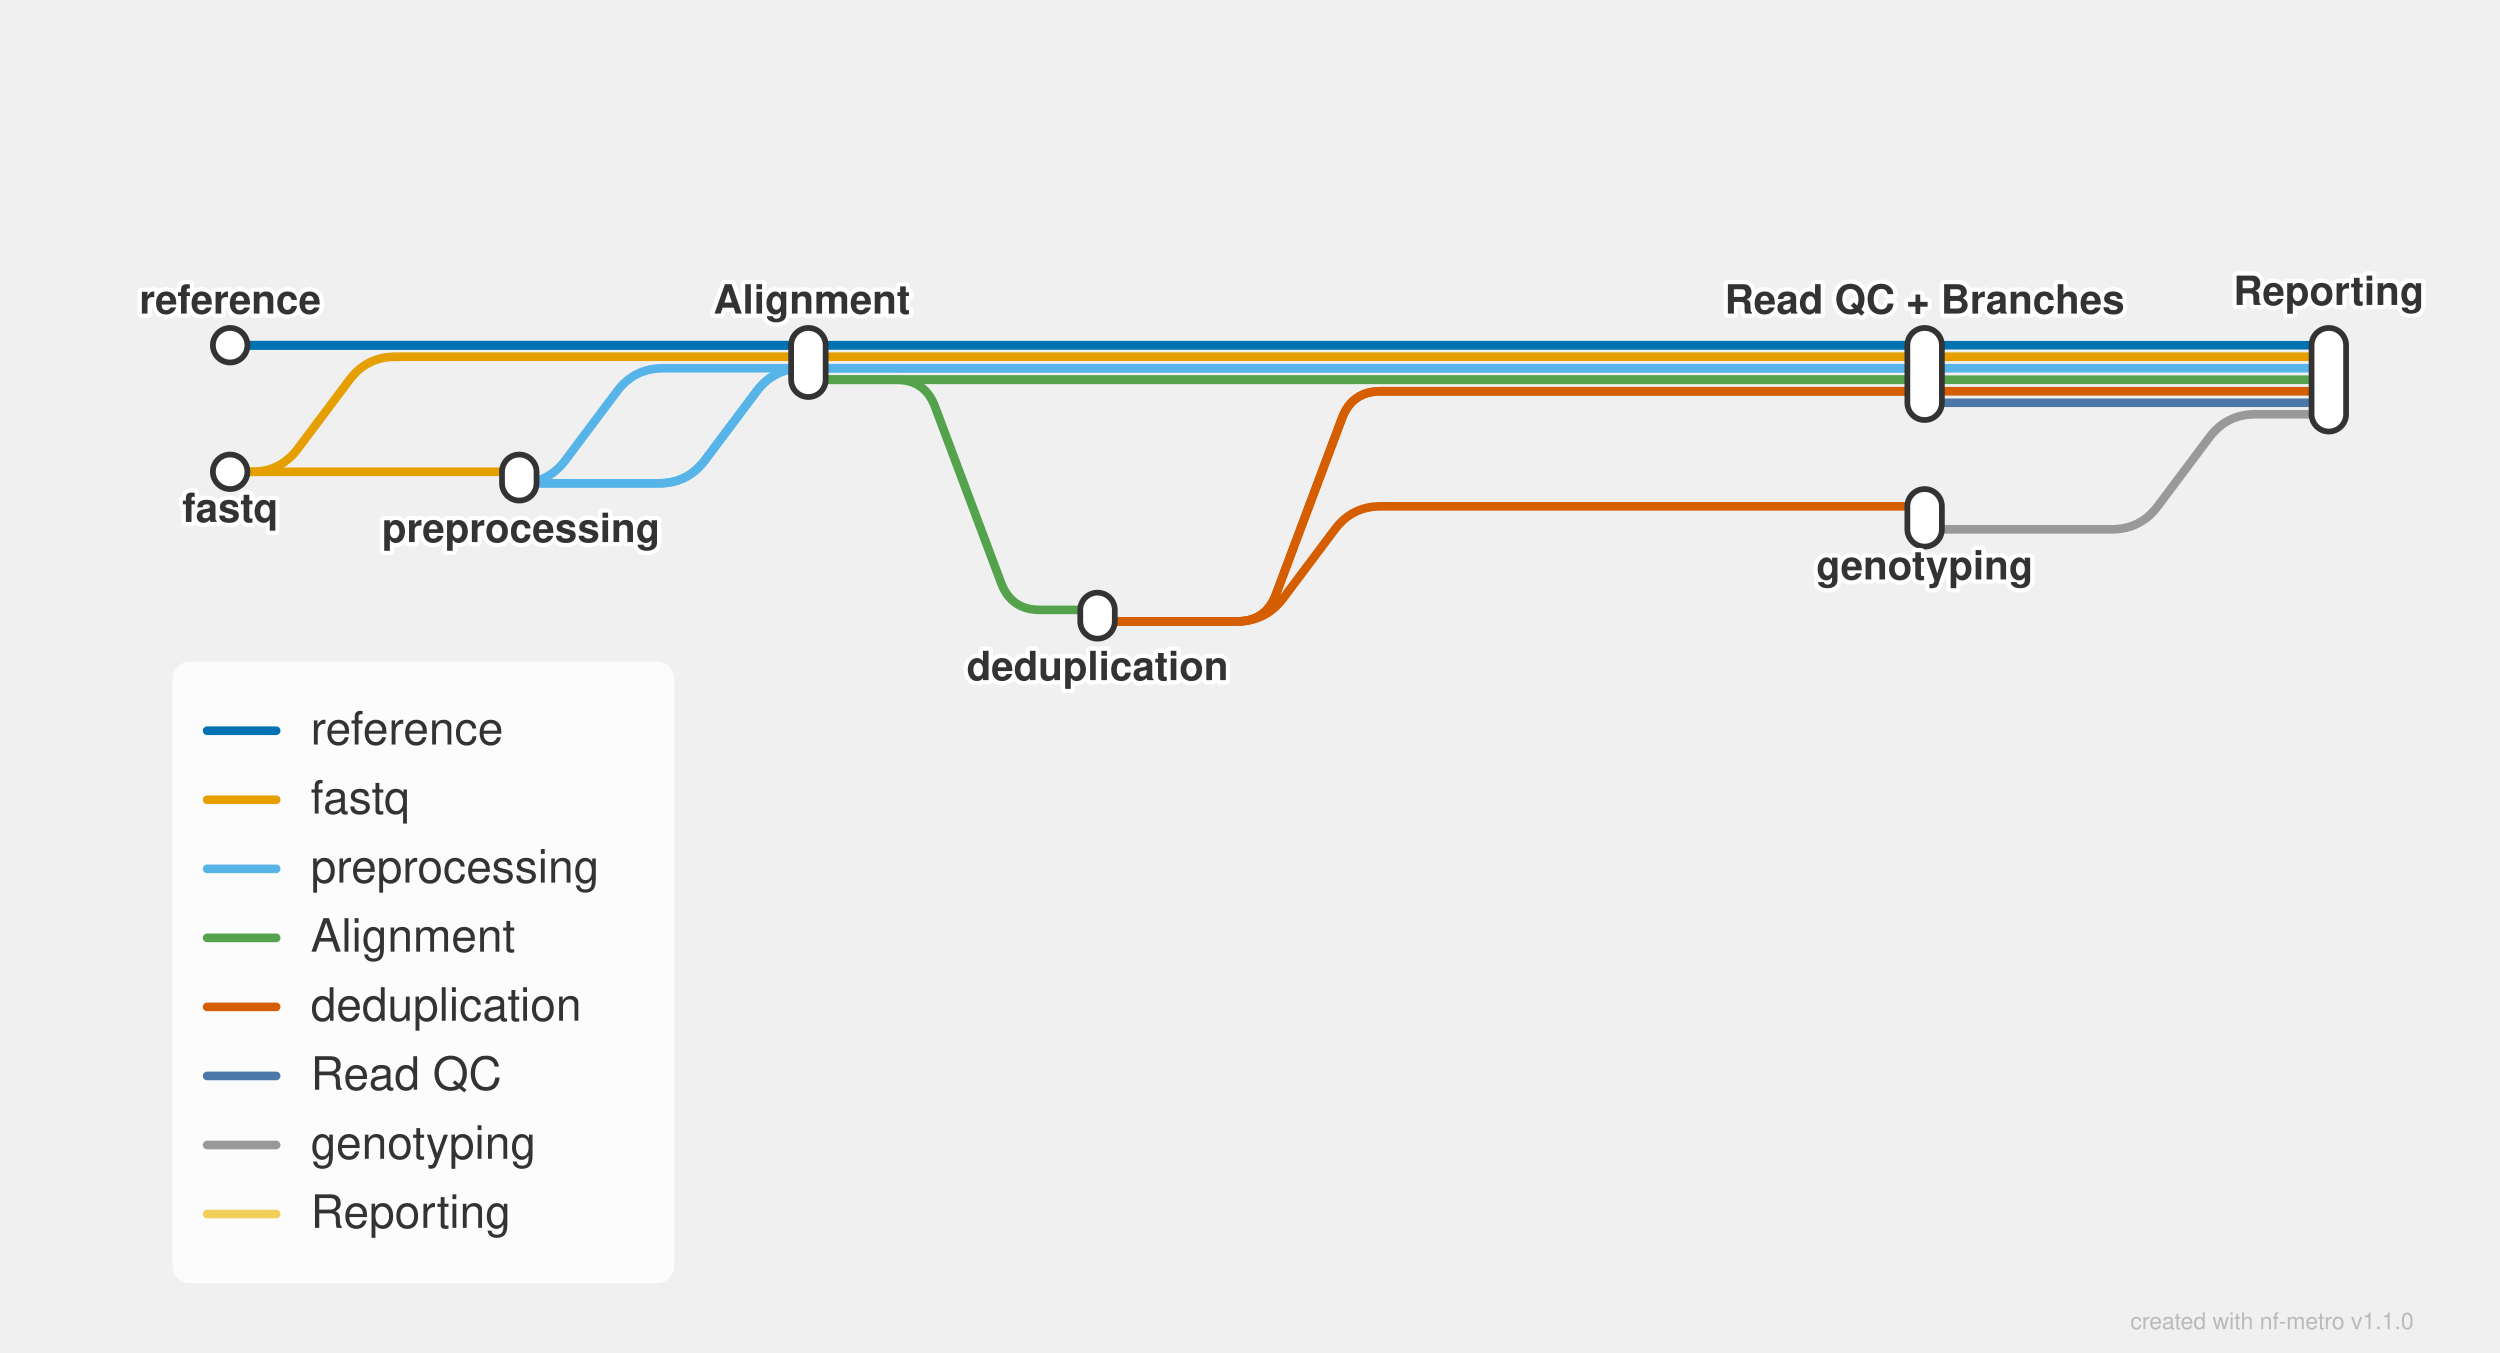
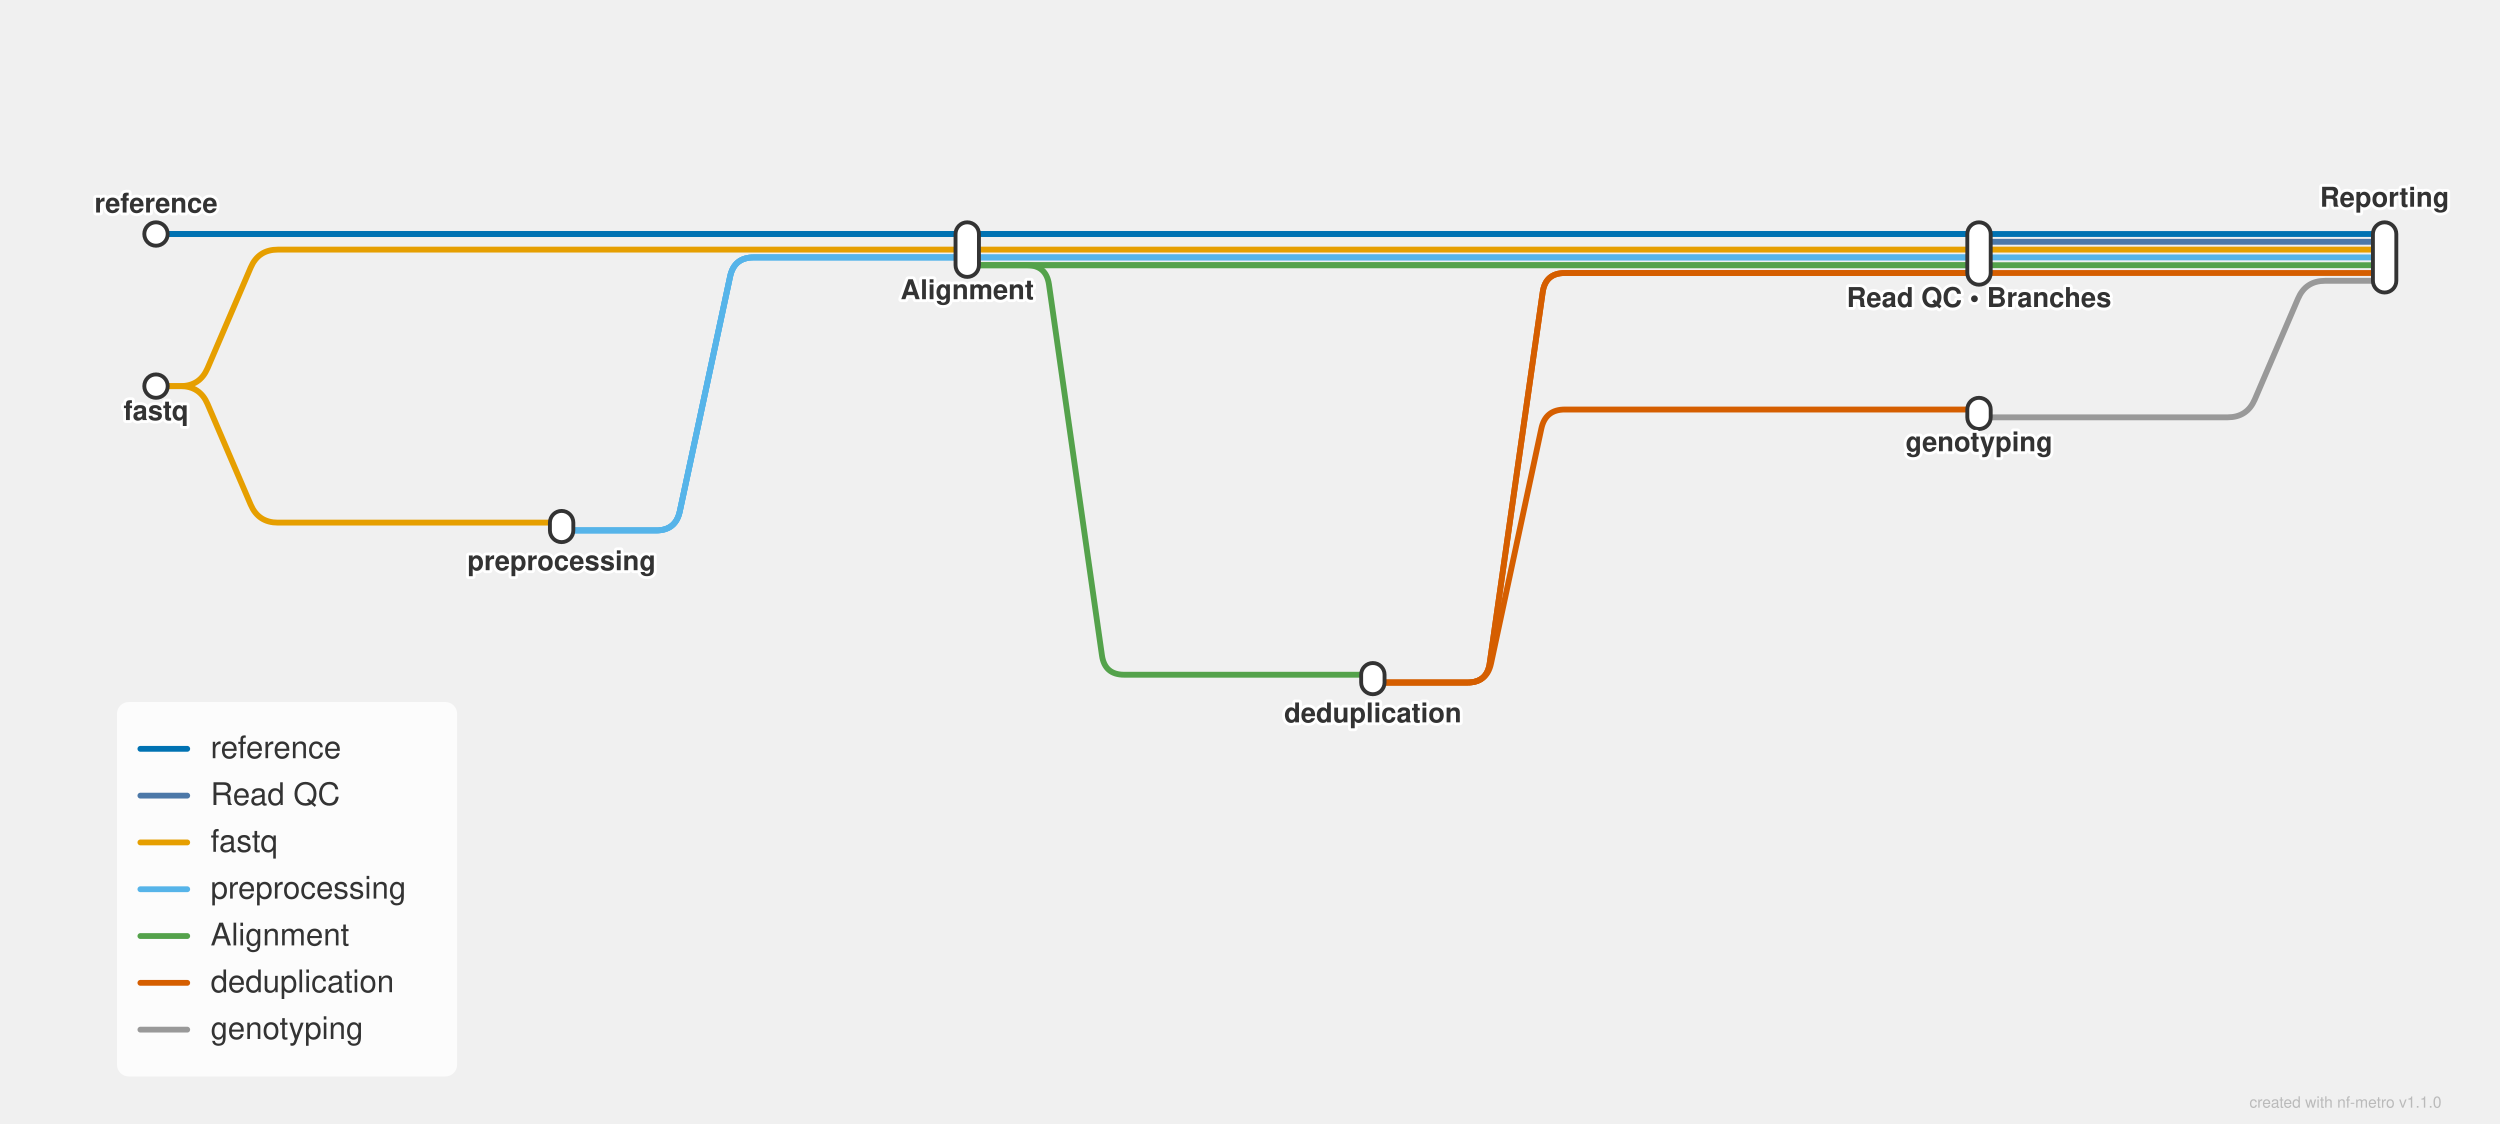
- <svg xmlns="http://www.w3.org/2000/svg" width="869" height="470" viewBox="0 0 869 470">
+ <svg xmlns="http://www.w3.org/2000/svg" width="1282" height="576" viewBox="0 0 1282 576">
  <defs>
</defs>
  <style>.nf-metro-title { fill: var(--nfm-map-title-color, #111111); }
.nf-metro-station-label { fill: var(--nfm-map-label-color, #333333); }
.nf-metro-section-box { fill: var(--nfm-map-section-fill, #ededed); stroke: var(--nfm-map-section-stroke, #e6e6e6); }
.nf-metro-section-label { fill: var(--nfm-map-section-label-color, #666666); }
.nf-metro-group-label { fill: var(--nfm-map-section-label-color, #666666); }
.nf-metro-group-underline { stroke: var(--nfm-map-section-label-color, #666666); }
.nf-metro-legend-bg { fill: var(--nfm-map-legend-bg, rgba(255, 255, 255, 0.8)); }
.nf-metro-legend-text { fill: var(--nfm-map-legend-text-color, #333333); }
.nf-metro-marker-stroke { stroke: var(--nfm-map-marker-stroke, #333333); }
.nf-metro-label-halo { fill: var(--nfm-map-bg, #ffffff); stroke: var(--nfm-map-bg, #ffffff); }</style>
  <style>@media (prefers-color-scheme: dark) {
    .nf-metro-section-label { fill: #d0d0d0; }
    .nf-metro-section-num-circle { fill: #777777; }
    .nf-metro-title { fill: #ffffff; }
}
</style>
-   <path d="M669.0,184.0 L734.0,184.0 Q744.0,184.0,750.0,176.0 L768.0,152.0 Q774.0,144.0,784.0,144.0 L809.5,144.0" stroke="#999999" stroke-width="3.0" fill="none" stroke-linecap="round" stroke-linejoin="round" class="metro-line-genotyping" data-line-id="genotyping" />
-   <path d="M669.0,140.0 L809.5,140.0" stroke="#4C78A8" stroke-width="3.0" stroke-linecap="round" class="metro-line-qc" data-line-id="qc" />
-   <path d="M381.5,216.0 L430.0,216.0 Q440.0,216.0,443.511,206.637 L466.489,145.363 Q470.0,136.0,480.0,136.0 L669.0,136.0" stroke="#D55E00" stroke-width="3.0" fill="none" stroke-linecap="round" stroke-linejoin="round" class="metro-line-deduplication" data-line-id="deduplication" />
-   <path d="M381.5,216.0 L430.0,216.0 Q440.0,216.0,446.0,208.0 L464.0,184.0 Q470.0,176.0,480.0,176.0 L669.0,176.0" stroke="#D55E00" stroke-width="3.0" fill="none" stroke-linecap="round" stroke-linejoin="round" class="metro-line-deduplication" data-line-id="deduplication" />
-   <path d="M381.5,216.0 L430.0,216.0 Q440.0,216.0,443.511,206.637 L466.489,145.363 Q470.0,136.0,480.0,136.0 L809.5,136.0" stroke="#D55E00" stroke-width="3.0" fill="none" stroke-linecap="round" stroke-linejoin="round" class="metro-line-deduplication" data-line-id="deduplication" />
-   <path d="M281.0,132.0 L669.0,132.0" stroke="#54A24B" stroke-width="3.0" stroke-linecap="round" class="metro-line-align" data-line-id="align" />
-   <path d="M281.0,132.0 L311.5,132.0 Q321.5,132.0,325.011,141.363 L347.989,202.637 Q351.5,212.0,361.5,212.0 L381.5,212.0" stroke="#54A24B" stroke-width="3.0" fill="none" stroke-linecap="round" stroke-linejoin="round" class="metro-line-align" data-line-id="align" />
-   <path d="M281.0,132.0 L809.5,132.0" stroke="#54A24B" stroke-width="3.0" stroke-linecap="round" class="metro-line-align" data-line-id="align" />
-   <path d="M180.5,168.0 L229.0,168.0 Q239.0,168.0,245.0,160.0 L263.0,136.0 Q269.0,128.0,279.0,128.0 L669.0,128.0" stroke="#56B4E9" stroke-width="3.0" fill="none" stroke-linecap="round" stroke-linejoin="round" class="metro-line-preprocessing" data-line-id="preprocessing" />
-   <path d="M180.5,168.0 L180.5,168.0 Q190.5,168.0,196.5,160.0 L214.5,136.0 Q220.5,128.0,230.5,128.0 L281.0,128.0" stroke="#56B4E9" stroke-width="3.0" fill="none" stroke-linecap="round" stroke-linejoin="round" class="metro-line-preprocessing" data-line-id="preprocessing" />
-   <path d="M180.5,168.0 L229.0,168.0 Q239.0,168.0,245.0,160.0 L263.0,136.0 Q269.0,128.0,279.0,128.0 L809.5,128.0" stroke="#56B4E9" stroke-width="3.0" fill="none" stroke-linecap="round" stroke-linejoin="round" class="metro-line-preprocessing" data-line-id="preprocessing" />
-   <path d="M80.0,164.0 L180.5,164.0" stroke="#E69F00" stroke-width="3.0" stroke-linecap="round" class="metro-line-fastq" data-line-id="fastq" />
-   <path d="M80.0,164.0 L87.5,164.0 Q97.5,164.0,103.5,156.0 L121.5,132.0 Q127.5,124.0,137.5,124.0 L809.5,124.0" stroke="#E69F00" stroke-width="3.0" fill="none" stroke-linecap="round" stroke-linejoin="round" class="metro-line-fastq" data-line-id="fastq" />
-   <path d="M80.0,120.0 L669.0,120.0" stroke="#0072B2" stroke-width="3.0" stroke-linecap="round" class="metro-line-reference" data-line-id="reference" />
-   <path d="M80.0,120.0 L809.5,120.0" stroke="#0072B2" stroke-width="3.0" stroke-linecap="round" class="metro-line-reference" data-line-id="reference" />
-   <path d="M80.0,120.0 L281.0,120.0" stroke="#0072B2" stroke-width="3.0" stroke-linecap="round" class="metro-line-reference" data-line-id="reference" />
-   <g class="nf-metro-station-group" data-node-id="n0" data-node-cx="80.0" data-node-cy="120.0" data-node-r="6.0" data-node-groups="reference" data-node-w="12.0" data-node-h="12.0" data-node-rx="6.0">
-     <rect x="74.0" y="114.0" width="12.0" height="12.0" rx="6.0" ry="6.0" fill="#ffffff" stroke="#333333" stroke-width="2.0" class="nf-metro-station" data-station-id="n0" data-station-lines="reference" data-station-label="reference" />
+   <path d="M1014.833,214.0 L1142.333,214.0 Q1152.333,214.0,1156.273,204.809 L1178.394,153.191 Q1182.333,144.0,1192.333,144.0 L1222.833,144.0" stroke="#999999" stroke-width="3.0" fill="none" stroke-linecap="round" stroke-linejoin="round" class="metro-line-genotyping" data-line-id="genotyping" />
+   <path d="M704.0,350.0 L752.5,350.0 Q762.5,350.0,764.595,340.222 L790.405,219.778 Q792.5,210.0,802.5,210.0 L1014.833,210.0" stroke="#D55E00" stroke-width="3.0" fill="none" stroke-linecap="round" stroke-linejoin="round" class="metro-line-deduplication" data-line-id="deduplication" />
+   <path d="M704.0,350.0 L752.5,350.0 Q762.5,350.0,763.914,340.101 L791.086,149.899 Q792.5,140.0,802.5,140.0 L1014.833,140.0" stroke="#D55E00" stroke-width="3.0" fill="none" stroke-linecap="round" stroke-linejoin="round" class="metro-line-deduplication" data-line-id="deduplication" />
+   <path d="M704.0,350.0 L752.5,350.0 Q762.5,350.0,763.914,340.101 L791.086,149.899 Q792.5,140.0,802.5,140.0 L1222.833,140.0" stroke="#D55E00" stroke-width="3.0" fill="none" stroke-linecap="round" stroke-linejoin="round" class="metro-line-deduplication" data-line-id="deduplication" />
+   <path d="M496.0,136.0 L526.5,136.0 Q536.5,136.0,537.914,145.899 L565.086,336.101 Q566.5,346.0,576.5,346.0 L704.0,346.0" stroke="#54A24B" stroke-width="3.0" fill="none" stroke-linecap="round" stroke-linejoin="round" class="metro-line-align" data-line-id="align" />
+   <path d="M496.0,136.0 L1014.833,136.0" stroke="#54A24B" stroke-width="3.0" stroke-linecap="round" class="metro-line-align" data-line-id="align" />
+   <path d="M496.0,136.0 L1222.833,136.0" stroke="#54A24B" stroke-width="3.0" stroke-linecap="round" class="metro-line-align" data-line-id="align" />
+   <path d="M288.0,272.0 L336.5,272.0 Q346.5,272.0,348.595,262.222 L374.405,141.778 Q376.5,132.0,386.5,132.0 L496.0,132.0" stroke="#56B4E9" stroke-width="3.0" fill="none" stroke-linecap="round" stroke-linejoin="round" class="metro-line-preprocessing" data-line-id="preprocessing" />
+   <path d="M288.0,272.0 L336.5,272.0 Q346.5,272.0,348.595,262.222 L374.405,141.778 Q376.5,132.0,386.5,132.0 L1014.833,132.0" stroke="#56B4E9" stroke-width="3.0" fill="none" stroke-linecap="round" stroke-linejoin="round" class="metro-line-preprocessing" data-line-id="preprocessing" />
+   <path d="M288.0,272.0 L336.5,272.0 Q346.5,272.0,348.595,262.222 L374.405,141.778 Q376.5,132.0,386.5,132.0 L1222.833,132.0" stroke="#56B4E9" stroke-width="3.0" fill="none" stroke-linecap="round" stroke-linejoin="round" class="metro-line-preprocessing" data-line-id="preprocessing" />
+   <path d="M80.0,198.0 L92.5,198.0 Q102.5,198.0,106.439,207.191 L128.561,258.809 Q132.5,268.0,142.5,268.0 L288.0,268.0" stroke="#E69F00" stroke-width="3.0" fill="none" stroke-linecap="round" stroke-linejoin="round" class="metro-line-fastq" data-line-id="fastq" />
+   <path d="M80.0,198.0 L92.5,198.0 Q102.5,198.0,106.439,188.809 L128.561,137.191 Q132.5,128.0,142.5,128.0 L1222.833,128.0" stroke="#E69F00" stroke-width="3.0" fill="none" stroke-linecap="round" stroke-linejoin="round" class="metro-line-fastq" data-line-id="fastq" />
+   <path d="M1014.833,124.0 L1222.833,124.0" stroke="#4C78A8" stroke-width="3.0" stroke-linecap="round" class="metro-line-qc" data-line-id="qc" />
+   <path d="M80.0,120.0 L496.0,120.0" stroke="#0072B2" stroke-width="3.0" stroke-linecap="round" class="metro-line-reference" data-line-id="reference" />
+   <path d="M80.0,120.0 L1014.833,120.0" stroke="#0072B2" stroke-width="3.0" stroke-linecap="round" class="metro-line-reference" data-line-id="reference" />
+   <path d="M80.0,120.0 L1222.833,120.0" stroke="#0072B2" stroke-width="3.0" stroke-linecap="round" class="metro-line-reference" data-line-id="reference" />
+   <g class="nf-metro-station-group" data-node-id="g_reference_reference" data-node-cx="80.0" data-node-cy="120.0" data-node-r="6.0" data-node-groups="reference" data-node-w="12.0" data-node-h="12.0" data-node-rx="6.0">
+     <rect x="74.0" y="114.0" width="12.0" height="12.0" rx="6.0" ry="6.0" fill="#ffffff" stroke="#333333" stroke-width="2.0" class="nf-metro-station" data-station-id="g_reference_reference" data-station-lines="reference" data-station-label="reference" />
  </g>
-   <g class="nf-metro-station-group" data-node-id="n1" data-node-cx="80.0" data-node-cy="164.0" data-node-r="6.0" data-node-groups="fastq" data-node-w="12.0" data-node-h="12.0" data-node-rx="6.0">
-     <rect x="74.0" y="158.0" width="12.0" height="12.0" rx="6.0" ry="6.0" fill="#ffffff" stroke="#333333" stroke-width="2.0" class="nf-metro-station" data-station-id="n1" data-station-lines="fastq" data-station-label="fastq" />
+   <g class="nf-metro-station-group" data-node-id="g_fastq_fastq" data-node-cx="80.0" data-node-cy="198.0" data-node-r="6.0" data-node-groups="fastq" data-node-w="12.0" data-node-h="12.0" data-node-rx="6.0">
+     <rect x="74.0" y="192.0" width="12.0" height="12.0" rx="6.0" ry="6.0" fill="#ffffff" stroke="#333333" stroke-width="2.0" class="nf-metro-station" data-station-id="g_fastq_fastq" data-station-lines="fastq" data-station-label="fastq" />
  </g>
-   <g class="nf-metro-station-group" data-node-id="n2" data-node-cx="180.5" data-node-cy="166.0" data-node-r="6.0" data-node-groups="fastq,preprocessing" data-node-w="12.0" data-node-h="16.0" data-node-rx="6.0">
-     <rect x="174.5" y="158.0" width="12.0" height="16.0" rx="6.0" ry="6.0" fill="#ffffff" stroke="#333333" stroke-width="2.0" class="nf-metro-station" data-station-id="n2" data-station-lines="fastq,preprocessing" data-station-label="preprocessing" />
+   <g class="nf-metro-station-group" data-node-id="g_preprocessing_preprocessing" data-node-cx="288.0" data-node-cy="270.0" data-node-r="6.0" data-node-groups="fastq,preprocessing" data-node-w="12.0" data-node-h="16.0" data-node-rx="6.0">
+     <rect x="282.0" y="262.0" width="12.0" height="16.0" rx="6.0" ry="6.0" fill="#ffffff" stroke="#333333" stroke-width="2.0" class="nf-metro-station" data-station-id="g_preprocessing_preprocessing" data-station-lines="fastq,preprocessing" data-station-label="preprocessing" />
  </g>
-   <g class="nf-metro-station-group" data-node-id="n3" data-node-cx="281.0" data-node-cy="126.0" data-node-r="6.0" data-node-groups="align,preprocessing,reference" data-node-w="12.0" data-node-h="24.0" data-node-rx="6.0">
-     <rect x="275.0" y="114.0" width="12.0" height="24.0" rx="6.0" ry="6.0" fill="#ffffff" stroke="#333333" stroke-width="2.0" class="nf-metro-station" data-station-id="n3" data-station-lines="align,preprocessing,reference" data-station-label="Alignment" />
+   <g class="nf-metro-station-group" data-node-id="g_align_align" data-node-cx="496.0" data-node-cy="128.0" data-node-r="6.0" data-node-groups="align,preprocessing,reference" data-node-w="12.0" data-node-h="28.0" data-node-rx="6.0">
+     <rect x="490.0" y="114.0" width="12.0" height="28.0" rx="6.0" ry="6.0" fill="#ffffff" stroke="#333333" stroke-width="2.0" class="nf-metro-station" data-station-id="g_align_align" data-station-lines="align,preprocessing,reference" data-station-label="Alignment" />
  </g>
-   <g class="nf-metro-station-group" data-node-id="n4" data-node-cx="381.5" data-node-cy="214.0" data-node-r="6.0" data-node-groups="align,deduplication" data-node-w="12.0" data-node-h="16.0" data-node-rx="6.0">
-     <rect x="375.5" y="206.0" width="12.0" height="16.0" rx="6.0" ry="6.0" fill="#ffffff" stroke="#333333" stroke-width="2.0" class="nf-metro-station" data-station-id="n4" data-station-lines="align,deduplication" data-station-label="deduplication" />
+   <g class="nf-metro-station-group" data-node-id="g_deduplication_deduplication" data-node-cx="704.0" data-node-cy="348.0" data-node-r="6.0" data-node-groups="align,deduplication" data-node-w="12.0" data-node-h="16.0" data-node-rx="6.0">
+     <rect x="698.0" y="340.0" width="12.0" height="16.0" rx="6.0" ry="6.0" fill="#ffffff" stroke="#333333" stroke-width="2.0" class="nf-metro-station" data-station-id="g_deduplication_deduplication" data-station-lines="align,deduplication" data-station-label="deduplication" />
  </g>
-   <g class="nf-metro-station-group" data-node-id="n5" data-node-cx="669.0" data-node-cy="130.0" data-node-r="6.0" data-node-groups="align,deduplication,preprocessing,qc,reference" data-node-w="12.0" data-node-h="32.0" data-node-rx="6.0">
-     <rect x="663.0" y="114.0" width="12.0" height="32.0" rx="6.0" ry="6.0" fill="#ffffff" stroke="#333333" stroke-width="2.0" class="nf-metro-station" data-station-id="n5" data-station-lines="align,deduplication,preprocessing,qc,reference" data-station-label="Read QC + Branches" />
+   <g class="nf-metro-station-group" data-node-id="g_qc_branches_qc" data-node-cx="1014.8" data-node-cy="130.0" data-node-r="6.0" data-node-groups="align,deduplication,preprocessing,qc,reference" data-node-w="12.0" data-node-h="32.0" data-node-rx="6.0">
+     <rect x="1008.833" y="114.0" width="12.0" height="32.0" rx="6.0" ry="6.0" fill="#ffffff" stroke="#333333" stroke-width="2.0" class="nf-metro-station" data-station-id="g_qc_branches_qc" data-station-lines="align,deduplication,preprocessing,qc,reference" data-station-label="Read QC • Branches" />
  </g>
-   <g class="nf-metro-station-group" data-node-id="n6" data-node-cx="669.0" data-node-cy="180.0" data-node-r="6.0" data-node-groups="deduplication,genotyping" data-node-w="12.0" data-node-h="20.0" data-node-rx="6.0">
-     <rect x="663.0" y="170.0" width="12.0" height="20.0" rx="6.0" ry="6.0" fill="#ffffff" stroke="#333333" stroke-width="2.0" class="nf-metro-station" data-station-id="n6" data-station-lines="deduplication,genotyping" data-station-label="genotyping" />
+   <g class="nf-metro-station-group" data-node-id="g_genotyping_genotyping" data-node-cx="1014.8" data-node-cy="212.0" data-node-r="6.0" data-node-groups="deduplication,genotyping" data-node-w="12.0" data-node-h="16.0" data-node-rx="6.0">
+     <rect x="1008.833" y="204.0" width="12.0" height="16.0" rx="6.0" ry="6.0" fill="#ffffff" stroke="#333333" stroke-width="2.0" class="nf-metro-station" data-station-id="g_genotyping_genotyping" data-station-lines="deduplication,genotyping" data-station-label="genotyping" />
  </g>
-   <g class="nf-metro-station-group" data-node-id="n7" data-node-cx="809.5" data-node-cy="132.0" data-node-r="6.0" data-node-groups="align,deduplication,fastq,genotyping,preprocessing,qc,reference" data-node-w="12.0" data-node-h="36.0" data-node-rx="6.0">
-     <rect x="803.5" y="114.0" width="12.0" height="36.0" rx="6.0" ry="6.0" fill="#ffffff" stroke="#333333" stroke-width="2.0" class="nf-metro-station" data-station-id="n7" data-station-lines="align,deduplication,fastq,genotyping,preprocessing,qc,reference" data-station-label="Reporting" />
+   <g class="nf-metro-station-group" data-node-id="g_report_generic" data-node-cx="1222.8" data-node-cy="132.0" data-node-r="6.0" data-node-groups="align,deduplication,fastq,genotyping,preprocessing,qc,reference" data-node-w="12.0" data-node-h="36.0" data-node-rx="6.0">
+     <rect x="1216.833" y="114.0" width="12.0" height="36.0" rx="6.0" ry="6.0" fill="#ffffff" stroke="#333333" stroke-width="2.0" class="nf-metro-station" data-station-id="g_report_generic" data-station-lines="align,deduplication,fastq,genotyping,preprocessing,qc,reference" data-station-label="Reporting" />
  </g>
  <text x="80.0" y="109.0" font-size="14.0" fill="#ffffff" stroke="#ffffff" stroke-width="3.0" stroke-linejoin="round" font-family="'Helvetica Neue', Helvetica, Arial, sans-serif" font-weight="bold" aria-hidden="true" class="nf-metro-label-halo" text-anchor="middle" dominant-baseline="auto">reference</text>
-   <text x="80.0" y="109.0" font-size="14.0" fill="#333333" font-family="'Helvetica Neue', Helvetica, Arial, sans-serif" font-weight="bold" text-anchor="middle" dominant-baseline="auto" data-station-id="n0" class="nf-metro-station-label">reference</text>
-   <text x="80.0" y="175.0" font-size="14.0" fill="#ffffff" stroke="#ffffff" stroke-width="3.0" stroke-linejoin="round" font-family="'Helvetica Neue', Helvetica, Arial, sans-serif" font-weight="bold" aria-hidden="true" class="nf-metro-label-halo" text-anchor="middle" dominant-baseline="hanging">fastq</text>
-   <text x="80.0" y="175.0" font-size="14.0" fill="#333333" font-family="'Helvetica Neue', Helvetica, Arial, sans-serif" font-weight="bold" text-anchor="middle" dominant-baseline="hanging" data-station-id="n1" class="nf-metro-station-label">fastq</text>
-   <text x="181.1" y="182.0" font-size="14.0" fill="#ffffff" stroke="#ffffff" stroke-width="3.0" stroke-linejoin="round" font-family="'Helvetica Neue', Helvetica, Arial, sans-serif" font-weight="bold" aria-hidden="true" class="nf-metro-label-halo" text-anchor="middle" dominant-baseline="hanging">preprocessing</text>
-   <text x="181.1" y="182.0" font-size="14.0" fill="#333333" font-family="'Helvetica Neue', Helvetica, Arial, sans-serif" font-weight="bold" text-anchor="middle" dominant-baseline="hanging" data-station-id="n2" class="nf-metro-station-label">preprocessing</text>
-   <text x="282.2" y="109.0" font-size="14.0" fill="#ffffff" stroke="#ffffff" stroke-width="3.0" stroke-linejoin="round" font-family="'Helvetica Neue', Helvetica, Arial, sans-serif" font-weight="bold" aria-hidden="true" class="nf-metro-label-halo" text-anchor="middle" dominant-baseline="auto">Alignment</text>
-   <text x="282.2" y="109.0" font-size="14.0" fill="#333333" font-family="'Helvetica Neue', Helvetica, Arial, sans-serif" font-weight="bold" text-anchor="middle" dominant-baseline="auto" data-station-id="n3" class="nf-metro-station-label">Alignment</text>
-   <text x="381.5" y="230.0" font-size="14.0" fill="#ffffff" stroke="#ffffff" stroke-width="3.0" stroke-linejoin="round" font-family="'Helvetica Neue', Helvetica, Arial, sans-serif" font-weight="bold" aria-hidden="true" class="nf-metro-label-halo" text-anchor="middle" dominant-baseline="hanging">deduplication</text>
-   <text x="381.5" y="230.0" font-size="14.0" fill="#333333" font-family="'Helvetica Neue', Helvetica, Arial, sans-serif" font-weight="bold" text-anchor="middle" dominant-baseline="hanging" data-station-id="n4" class="nf-metro-station-label">deduplication</text>
-   <text x="669.0" y="109.0" font-size="14.0" fill="#ffffff" stroke="#ffffff" stroke-width="3.0" stroke-linejoin="round" font-family="'Helvetica Neue', Helvetica, Arial, sans-serif" font-weight="bold" aria-hidden="true" class="nf-metro-label-halo" text-anchor="middle" dominant-baseline="auto">Read QC + Branches</text>
-   <text x="669.0" y="109.0" font-size="14.0" fill="#333333" font-family="'Helvetica Neue', Helvetica, Arial, sans-serif" font-weight="bold" text-anchor="middle" dominant-baseline="auto" data-station-id="n5" class="nf-metro-station-label">Read QC + Branches</text>
-   <text x="669.0" y="195.0" font-size="14.0" fill="#ffffff" stroke="#ffffff" stroke-width="3.0" stroke-linejoin="round" font-family="'Helvetica Neue', Helvetica, Arial, sans-serif" font-weight="bold" aria-hidden="true" class="nf-metro-label-halo" text-anchor="middle" dominant-baseline="hanging">genotyping</text>
-   <text x="669.0" y="195.0" font-size="14.0" fill="#333333" font-family="'Helvetica Neue', Helvetica, Arial, sans-serif" font-weight="bold" text-anchor="middle" dominant-baseline="hanging" data-station-id="n6" class="nf-metro-station-label">genotyping</text>
-   <text x="809.5" y="106.0" font-size="14.0" fill="#ffffff" stroke="#ffffff" stroke-width="3.0" stroke-linejoin="round" font-family="'Helvetica Neue', Helvetica, Arial, sans-serif" font-weight="bold" aria-hidden="true" class="nf-metro-label-halo" text-anchor="middle" dominant-baseline="auto">Reporting</text>
-   <text x="809.5" y="106.0" font-size="14.0" fill="#333333" font-family="'Helvetica Neue', Helvetica, Arial, sans-serif" font-weight="bold" text-anchor="middle" dominant-baseline="auto" data-station-id="n7" class="nf-metro-station-label">Reporting</text>
-   <rect x="60.0" y="230.0" width="174.4" height="216.0" rx="6" ry="6" fill="rgba(255, 255, 255, 0.8)" class="nf-metro-legend-bg" />
-   <path d="M72.0,254.0 L96.0,254.0" stroke="#0072B2" stroke-width="3.0" stroke-linecap="round" />
-   <text x="108.0" y="254.0" font-size="16.0" fill="#333333" font-family="'Helvetica Neue', Helvetica, Arial, sans-serif" dy="0.3em" class="nf-metro-legend-text">reference</text>
-   <path d="M72.0,278.0 L96.0,278.0" stroke="#E69F00" stroke-width="3.0" stroke-linecap="round" />
-   <text x="108.0" y="278.0" font-size="16.0" fill="#333333" font-family="'Helvetica Neue', Helvetica, Arial, sans-serif" dy="0.3em" class="nf-metro-legend-text">fastq</text>
-   <path d="M72.0,302.0 L96.0,302.0" stroke="#56B4E9" stroke-width="3.0" stroke-linecap="round" />
-   <text x="108.0" y="302.0" font-size="16.0" fill="#333333" font-family="'Helvetica Neue', Helvetica, Arial, sans-serif" dy="0.3em" class="nf-metro-legend-text">preprocessing</text>
-   <path d="M72.0,326.0 L96.0,326.0" stroke="#54A24B" stroke-width="3.0" stroke-linecap="round" />
-   <text x="108.0" y="326.0" font-size="16.0" fill="#333333" font-family="'Helvetica Neue', Helvetica, Arial, sans-serif" dy="0.3em" class="nf-metro-legend-text">Alignment</text>
-   <path d="M72.0,350.0 L96.0,350.0" stroke="#D55E00" stroke-width="3.0" stroke-linecap="round" />
-   <text x="108.0" y="350.0" font-size="16.0" fill="#333333" font-family="'Helvetica Neue', Helvetica, Arial, sans-serif" dy="0.3em" class="nf-metro-legend-text">deduplication</text>
-   <path d="M72.0,374.0 L96.0,374.0" stroke="#4C78A8" stroke-width="3.0" stroke-linecap="round" />
-   <text x="108.0" y="374.0" font-size="16.0" fill="#333333" font-family="'Helvetica Neue', Helvetica, Arial, sans-serif" dy="0.3em" class="nf-metro-legend-text">Read QC</text>
-   <path d="M72.0,398.0 L96.0,398.0" stroke="#999999" stroke-width="3.0" stroke-linecap="round" />
-   <text x="108.0" y="398.0" font-size="16.0" fill="#333333" font-family="'Helvetica Neue', Helvetica, Arial, sans-serif" dy="0.3em" class="nf-metro-legend-text">genotyping</text>
-   <path d="M72.0,422.0 L96.0,422.0" stroke="#F2CF5B" stroke-width="3.0" stroke-linecap="round" />
-   <text x="108.0" y="422.0" font-size="16.0" fill="#333333" font-family="'Helvetica Neue', Helvetica, Arial, sans-serif" dy="0.3em" class="nf-metro-legend-text">Reporting</text>
-   <text x="839.0" y="462.0" font-size="8" fill="rgba(150, 150, 150, 0.6)" font-family="'Helvetica Neue', Helvetica, Arial, sans-serif" text-anchor="end">created with nf-metro v1.1.0</text>
+   <text x="80.0" y="109.0" font-size="14.0" fill="#333333" font-family="'Helvetica Neue', Helvetica, Arial, sans-serif" font-weight="bold" text-anchor="middle" dominant-baseline="auto" data-station-id="g_reference_reference" class="nf-metro-station-label">reference</text>
+   <text x="80.0" y="209.0" font-size="14.0" fill="#ffffff" stroke="#ffffff" stroke-width="3.0" stroke-linejoin="round" font-family="'Helvetica Neue', Helvetica, Arial, sans-serif" font-weight="bold" aria-hidden="true" class="nf-metro-label-halo" text-anchor="middle" dominant-baseline="hanging">fastq</text>
+   <text x="80.0" y="209.0" font-size="14.0" fill="#333333" font-family="'Helvetica Neue', Helvetica, Arial, sans-serif" font-weight="bold" text-anchor="middle" dominant-baseline="hanging" data-station-id="g_fastq_fastq" class="nf-metro-station-label">fastq</text>
+   <text x="288.0" y="286.0" font-size="14.0" fill="#ffffff" stroke="#ffffff" stroke-width="3.0" stroke-linejoin="round" font-family="'Helvetica Neue', Helvetica, Arial, sans-serif" font-weight="bold" aria-hidden="true" class="nf-metro-label-halo" text-anchor="middle" dominant-baseline="hanging">preprocessing</text>
+   <text x="288.0" y="286.0" font-size="14.0" fill="#333333" font-family="'Helvetica Neue', Helvetica, Arial, sans-serif" font-weight="bold" text-anchor="middle" dominant-baseline="hanging" data-station-id="g_preprocessing_preprocessing" class="nf-metro-station-label">preprocessing</text>
+   <text x="496.0" y="147.0" font-size="14.0" fill="#ffffff" stroke="#ffffff" stroke-width="3.0" stroke-linejoin="round" font-family="'Helvetica Neue', Helvetica, Arial, sans-serif" font-weight="bold" aria-hidden="true" class="nf-metro-label-halo" text-anchor="middle" dominant-baseline="hanging">Alignment</text>
+   <text x="496.0" y="147.0" font-size="14.0" fill="#333333" font-family="'Helvetica Neue', Helvetica, Arial, sans-serif" font-weight="bold" text-anchor="middle" dominant-baseline="hanging" data-station-id="g_align_align" class="nf-metro-station-label">Alignment</text>
+   <text x="704.0" y="364.0" font-size="14.0" fill="#ffffff" stroke="#ffffff" stroke-width="3.0" stroke-linejoin="round" font-family="'Helvetica Neue', Helvetica, Arial, sans-serif" font-weight="bold" aria-hidden="true" class="nf-metro-label-halo" text-anchor="middle" dominant-baseline="hanging">deduplication</text>
+   <text x="704.0" y="364.0" font-size="14.0" fill="#333333" font-family="'Helvetica Neue', Helvetica, Arial, sans-serif" font-weight="bold" text-anchor="middle" dominant-baseline="hanging" data-station-id="g_deduplication_deduplication" class="nf-metro-station-label">deduplication</text>
+   <text x="1014.833" y="151.0" font-size="14.0" fill="#ffffff" stroke="#ffffff" stroke-width="3.0" stroke-linejoin="round" font-family="'Helvetica Neue', Helvetica, Arial, sans-serif" font-weight="bold" aria-hidden="true" class="nf-metro-label-halo" text-anchor="middle" dominant-baseline="hanging">Read QC • Branches</text>
+   <text x="1014.833" y="151.0" font-size="14.0" fill="#333333" font-family="'Helvetica Neue', Helvetica, Arial, sans-serif" font-weight="bold" text-anchor="middle" dominant-baseline="hanging" data-station-id="g_qc_branches_qc" class="nf-metro-station-label">Read QC • Branches</text>
+   <text x="1014.833" y="225.0" font-size="14.0" fill="#ffffff" stroke="#ffffff" stroke-width="3.0" stroke-linejoin="round" font-family="'Helvetica Neue', Helvetica, Arial, sans-serif" font-weight="bold" aria-hidden="true" class="nf-metro-label-halo" text-anchor="middle" dominant-baseline="hanging">genotyping</text>
+   <text x="1014.833" y="225.0" font-size="14.0" fill="#333333" font-family="'Helvetica Neue', Helvetica, Arial, sans-serif" font-weight="bold" text-anchor="middle" dominant-baseline="hanging" data-station-id="g_genotyping_genotyping" class="nf-metro-station-label">genotyping</text>
+   <text x="1222.833" y="106.0" font-size="14.0" fill="#ffffff" stroke="#ffffff" stroke-width="3.0" stroke-linejoin="round" font-family="'Helvetica Neue', Helvetica, Arial, sans-serif" font-weight="bold" aria-hidden="true" class="nf-metro-label-halo" text-anchor="middle" dominant-baseline="auto">Reporting</text>
+   <text x="1222.833" y="106.0" font-size="14.0" fill="#333333" font-family="'Helvetica Neue', Helvetica, Arial, sans-serif" font-weight="bold" text-anchor="middle" dominant-baseline="auto" data-station-id="g_report_generic" class="nf-metro-station-label">Reporting</text>
+   <rect x="60.0" y="360.0" width="174.4" height="192.0" rx="6" ry="6" fill="rgba(255, 255, 255, 0.8)" class="nf-metro-legend-bg" />
+   <path d="M72.0,384.0 L96.0,384.0" stroke="#0072B2" stroke-width="3.0" stroke-linecap="round" />
+   <text x="108.0" y="384.0" font-size="16.0" fill="#333333" font-family="'Helvetica Neue', Helvetica, Arial, sans-serif" dy="0.3em" class="nf-metro-legend-text">reference</text>
+   <path d="M72.0,408.0 L96.0,408.0" stroke="#4C78A8" stroke-width="3.0" stroke-linecap="round" />
+   <text x="108.0" y="408.0" font-size="16.0" fill="#333333" font-family="'Helvetica Neue', Helvetica, Arial, sans-serif" dy="0.3em" class="nf-metro-legend-text">Read QC</text>
+   <path d="M72.0,432.0 L96.0,432.0" stroke="#E69F00" stroke-width="3.0" stroke-linecap="round" />
+   <text x="108.0" y="432.0" font-size="16.0" fill="#333333" font-family="'Helvetica Neue', Helvetica, Arial, sans-serif" dy="0.3em" class="nf-metro-legend-text">fastq</text>
+   <path d="M72.0,456.0 L96.0,456.0" stroke="#56B4E9" stroke-width="3.0" stroke-linecap="round" />
+   <text x="108.0" y="456.0" font-size="16.0" fill="#333333" font-family="'Helvetica Neue', Helvetica, Arial, sans-serif" dy="0.3em" class="nf-metro-legend-text">preprocessing</text>
+   <path d="M72.0,480.0 L96.0,480.0" stroke="#54A24B" stroke-width="3.0" stroke-linecap="round" />
+   <text x="108.0" y="480.0" font-size="16.0" fill="#333333" font-family="'Helvetica Neue', Helvetica, Arial, sans-serif" dy="0.3em" class="nf-metro-legend-text">Alignment</text>
+   <path d="M72.0,504.0 L96.0,504.0" stroke="#D55E00" stroke-width="3.0" stroke-linecap="round" />
+   <text x="108.0" y="504.0" font-size="16.0" fill="#333333" font-family="'Helvetica Neue', Helvetica, Arial, sans-serif" dy="0.3em" class="nf-metro-legend-text">deduplication</text>
+   <path d="M72.0,528.0 L96.0,528.0" stroke="#999999" stroke-width="3.0" stroke-linecap="round" />
+   <text x="108.0" y="528.0" font-size="16.0" fill="#333333" font-family="'Helvetica Neue', Helvetica, Arial, sans-serif" dy="0.3em" class="nf-metro-legend-text">genotyping</text>
+   <text x="1252.0" y="568.0" font-size="8" fill="rgba(150, 150, 150, 0.6)" font-family="'Helvetica Neue', Helvetica, Arial, sans-serif" text-anchor="end">created with nf-metro v1.1.0</text>
</svg>
